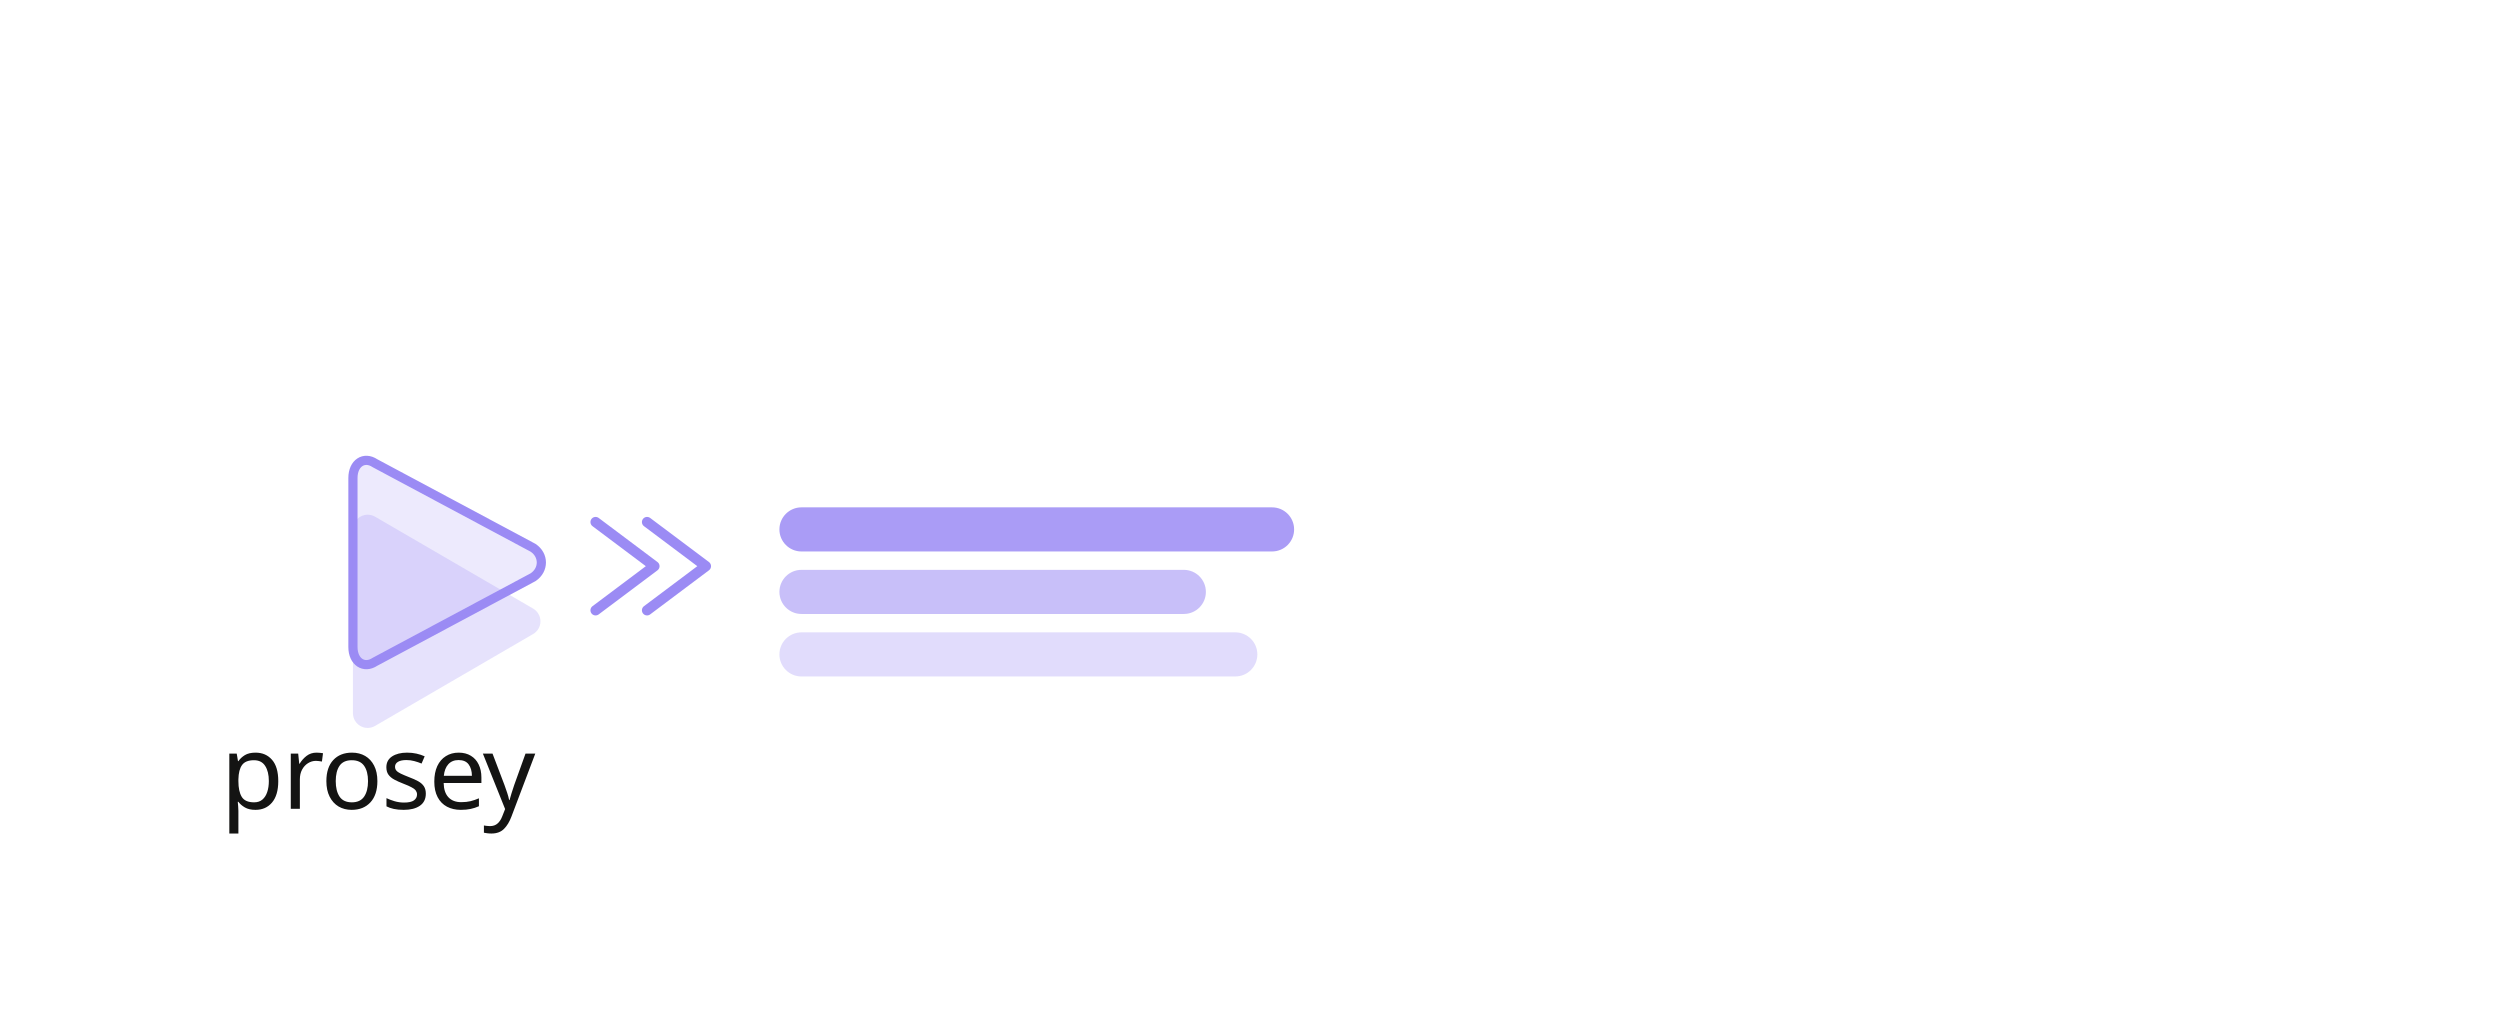
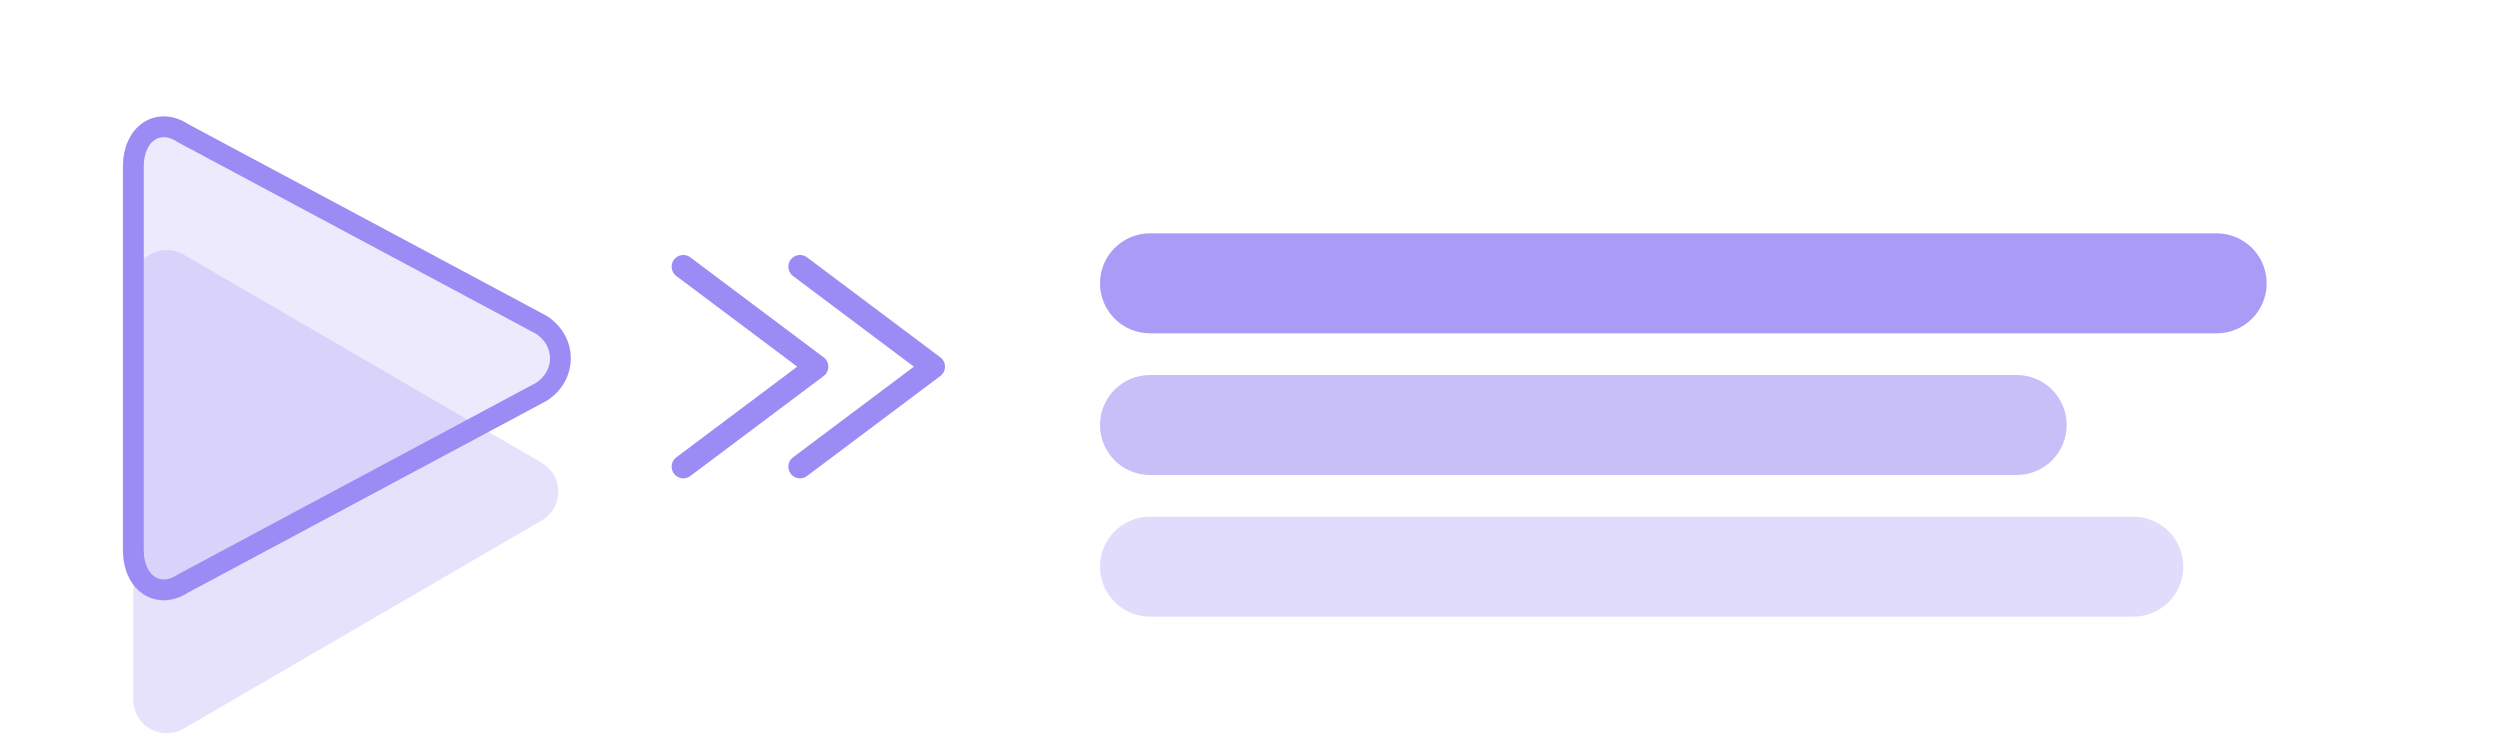
- <svg xmlns="http://www.w3.org/2000/svg" width="100%" viewBox="0 0 680 280" role="img">
-   <path d="M100,545 a4,4 0 0 0-4,4 v50 a4,4 0 0 0 6,3.46 l43,-25 a4,4 0 0 0 0,-6.93 l-43,-25 a4,4 0 0 0-2,-0.53 Z" transform="translate(0,-405)" fill="#9B8BF4" opacity="0.25" style="fill:rgb(155, 139, 244);stroke:none;color:rgb(0, 0, 0);stroke-width:1px;stroke-linecap:butt;stroke-linejoin:miter;opacity:0.25;font-family:&quot;Anthropic Sans&quot;, -apple-system, BlinkMacSystemFont, &quot;Segoe UI&quot;, sans-serif;font-size:16px;font-weight:400;text-anchor:start;dominant-baseline:auto" />
-   <path d="M96,130 C96,126 99,124 102,126 L145,149 C148,151 148,155 145,157 L102,180 C99,182 96,180 96,176 Z" fill="none" stroke="#9B8BF4" stroke-width="2.5" stroke-linejoin="round" style="fill:none;stroke:rgb(155, 139, 244);color:rgb(0, 0, 0);stroke-width:2.5px;stroke-linecap:butt;stroke-linejoin:round;opacity:1;font-family:&quot;Anthropic Sans&quot;, -apple-system, BlinkMacSystemFont, &quot;Segoe UI&quot;, sans-serif;font-size:16px;font-weight:400;text-anchor:start;dominant-baseline:auto" />
-   <path d="M96,130 C96,126 99,124 102,126 L145,149 C148,151 148,155 145,157 L102,180 C99,182 96,180 96,176 Z" fill="#9B8BF4" opacity="0.18" style="fill:rgb(155, 139, 244);stroke:none;color:rgb(0, 0, 0);stroke-width:1px;stroke-linecap:butt;stroke-linejoin:miter;opacity:0.18;font-family:&quot;Anthropic Sans&quot;, -apple-system, BlinkMacSystemFont, &quot;Segoe UI&quot;, sans-serif;font-size:16px;font-weight:400;text-anchor:start;dominant-baseline:auto" />
-   <path d="M162,142 L178,154 L162,166" fill="none" stroke="#9B8BF4" stroke-width="2.8" stroke-linecap="round" stroke-linejoin="round" style="fill:none;stroke:rgb(155, 139, 244);color:rgb(0, 0, 0);stroke-width:2.8px;stroke-linecap:round;stroke-linejoin:round;opacity:1;font-family:&quot;Anthropic Sans&quot;, -apple-system, BlinkMacSystemFont, &quot;Segoe UI&quot;, sans-serif;font-size:16px;font-weight:400;text-anchor:start;dominant-baseline:auto" />
-   <path d="M176,142 L192,154 L176,166" fill="none" stroke="#9B8BF4" stroke-width="2.8" stroke-linecap="round" stroke-linejoin="round" style="fill:none;stroke:rgb(155, 139, 244);color:rgb(0, 0, 0);stroke-width:2.8px;stroke-linecap:round;stroke-linejoin:round;opacity:1;font-family:&quot;Anthropic Sans&quot;, -apple-system, BlinkMacSystemFont, &quot;Segoe UI&quot;, sans-serif;font-size:16px;font-weight:400;text-anchor:start;dominant-baseline:auto" />
-   <rect x="212" y="138" width="140" height="12" rx="6" fill="#9B8BF4" opacity="0.85" style="fill:rgb(155, 139, 244);stroke:none;color:rgb(0, 0, 0);stroke-width:1px;stroke-linecap:butt;stroke-linejoin:miter;opacity:0.85;font-family:&quot;Anthropic Sans&quot;, -apple-system, BlinkMacSystemFont, &quot;Segoe UI&quot;, sans-serif;font-size:16px;font-weight:400;text-anchor:start;dominant-baseline:auto" />
-   <rect x="212" y="155" width="116" height="12" rx="6" fill="#9B8BF4" opacity="0.55" style="fill:rgb(155, 139, 244);stroke:none;color:rgb(0, 0, 0);stroke-width:1px;stroke-linecap:butt;stroke-linejoin:miter;opacity:0.55;font-family:&quot;Anthropic Sans&quot;, -apple-system, BlinkMacSystemFont, &quot;Segoe UI&quot;, sans-serif;font-size:16px;font-weight:400;text-anchor:start;dominant-baseline:auto" />
-   <rect x="212" y="172" width="130" height="12" rx="6" fill="#9B8BF4" opacity="0.3" style="fill:rgb(155, 139, 244);stroke:none;color:rgb(0, 0, 0);stroke-width:1px;stroke-linecap:butt;stroke-linejoin:miter;opacity:0.3;font-family:&quot;Anthropic Sans&quot;, -apple-system, BlinkMacSystemFont, &quot;Segoe UI&quot;, sans-serif;font-size:16px;font-weight:400;text-anchor:start;dominant-baseline:auto" />
-   <text x="60" y="220" font-size="28" font-weight="500" fill="var(--color-text-primary, #111)" font-family="var(--font-sans, sans-serif)" letter-spacing="-0.5px" style="fill:rgb(20, 20, 19);stroke:none;color:rgb(0, 0, 0);stroke-width:1px;stroke-linecap:butt;stroke-linejoin:miter;opacity:1;font-family:&quot;Anthropic Sans&quot;, sans-serif;font-size:28px;font-weight:500;text-anchor:start;dominant-baseline:auto">prosey</text>
+ <svg xmlns="http://www.w3.org/2000/svg" width="100%" viewBox="80 110 300 90" role="img">
+   <path d="M100,545 a4,4 0 0 0-4,4 v50 a4,4 0 0 0 6,3.46 l43,-25 a4,4 0 0 0 0,-6.93 l-43,-25 a4,4 0 0 0-2,-0.53 Z" transform="translate(0,-405)" fill="#9B8BF4" opacity="0.25" style="fill:rgb(155, 139, 244);stroke:none;color:rgb(0, 0, 0);stroke-width:1px;stroke-linecap:butt;stroke-linejoin:miter;opacity:0.25" />
+   <path d="M96,130 C96,126 99,124 102,126 L145,149 C148,151 148,155 145,157 L102,180 C99,182 96,180 96,176 Z" fill="none" stroke="#9B8BF4" stroke-width="2.5" stroke-linejoin="round" style="fill:none;stroke:rgb(155, 139, 244);color:rgb(0, 0, 0);stroke-width:2.5px;stroke-linecap:butt;stroke-linejoin:round;opacity:1" />
+   <path d="M96,130 C96,126 99,124 102,126 L145,149 C148,151 148,155 145,157 L102,180 C99,182 96,180 96,176 Z" fill="#9B8BF4" opacity="0.18" style="fill:rgb(155, 139, 244);stroke:none;color:rgb(0, 0, 0);stroke-width:1px;stroke-linecap:butt;stroke-linejoin:miter;opacity:0.18" />
+   <path d="M162,142 L178,154 L162,166" fill="none" stroke="#9B8BF4" stroke-width="2.8" stroke-linecap="round" stroke-linejoin="round" style="fill:none;stroke:rgb(155, 139, 244);color:rgb(0, 0, 0);stroke-width:2.8px;stroke-linecap:round;stroke-linejoin:round;opacity:1" />
+   <path d="M176,142 L192,154 L176,166" fill="none" stroke="#9B8BF4" stroke-width="2.8" stroke-linecap="round" stroke-linejoin="round" style="fill:none;stroke:rgb(155, 139, 244);color:rgb(0, 0, 0);stroke-width:2.8px;stroke-linecap:round;stroke-linejoin:round;opacity:1" />
+   <rect x="212" y="138" width="140" height="12" rx="6" fill="#9B8BF4" opacity="0.85" style="fill:rgb(155, 139, 244);stroke:none;color:rgb(0, 0, 0);stroke-width:1px;stroke-linecap:butt;stroke-linejoin:miter;opacity:0.85" />
+   <rect x="212" y="155" width="116" height="12" rx="6" fill="#9B8BF4" opacity="0.55" style="fill:rgb(155, 139, 244);stroke:none;color:rgb(0, 0, 0);stroke-width:1px;stroke-linecap:butt;stroke-linejoin:miter;opacity:0.55" />
+   <rect x="212" y="172" width="130" height="12" rx="6" fill="#9B8BF4" opacity="0.3" style="fill:rgb(155, 139, 244);stroke:none;color:rgb(0, 0, 0);stroke-width:1px;stroke-linecap:butt;stroke-linejoin:miter;opacity:0.3" />
</svg>
